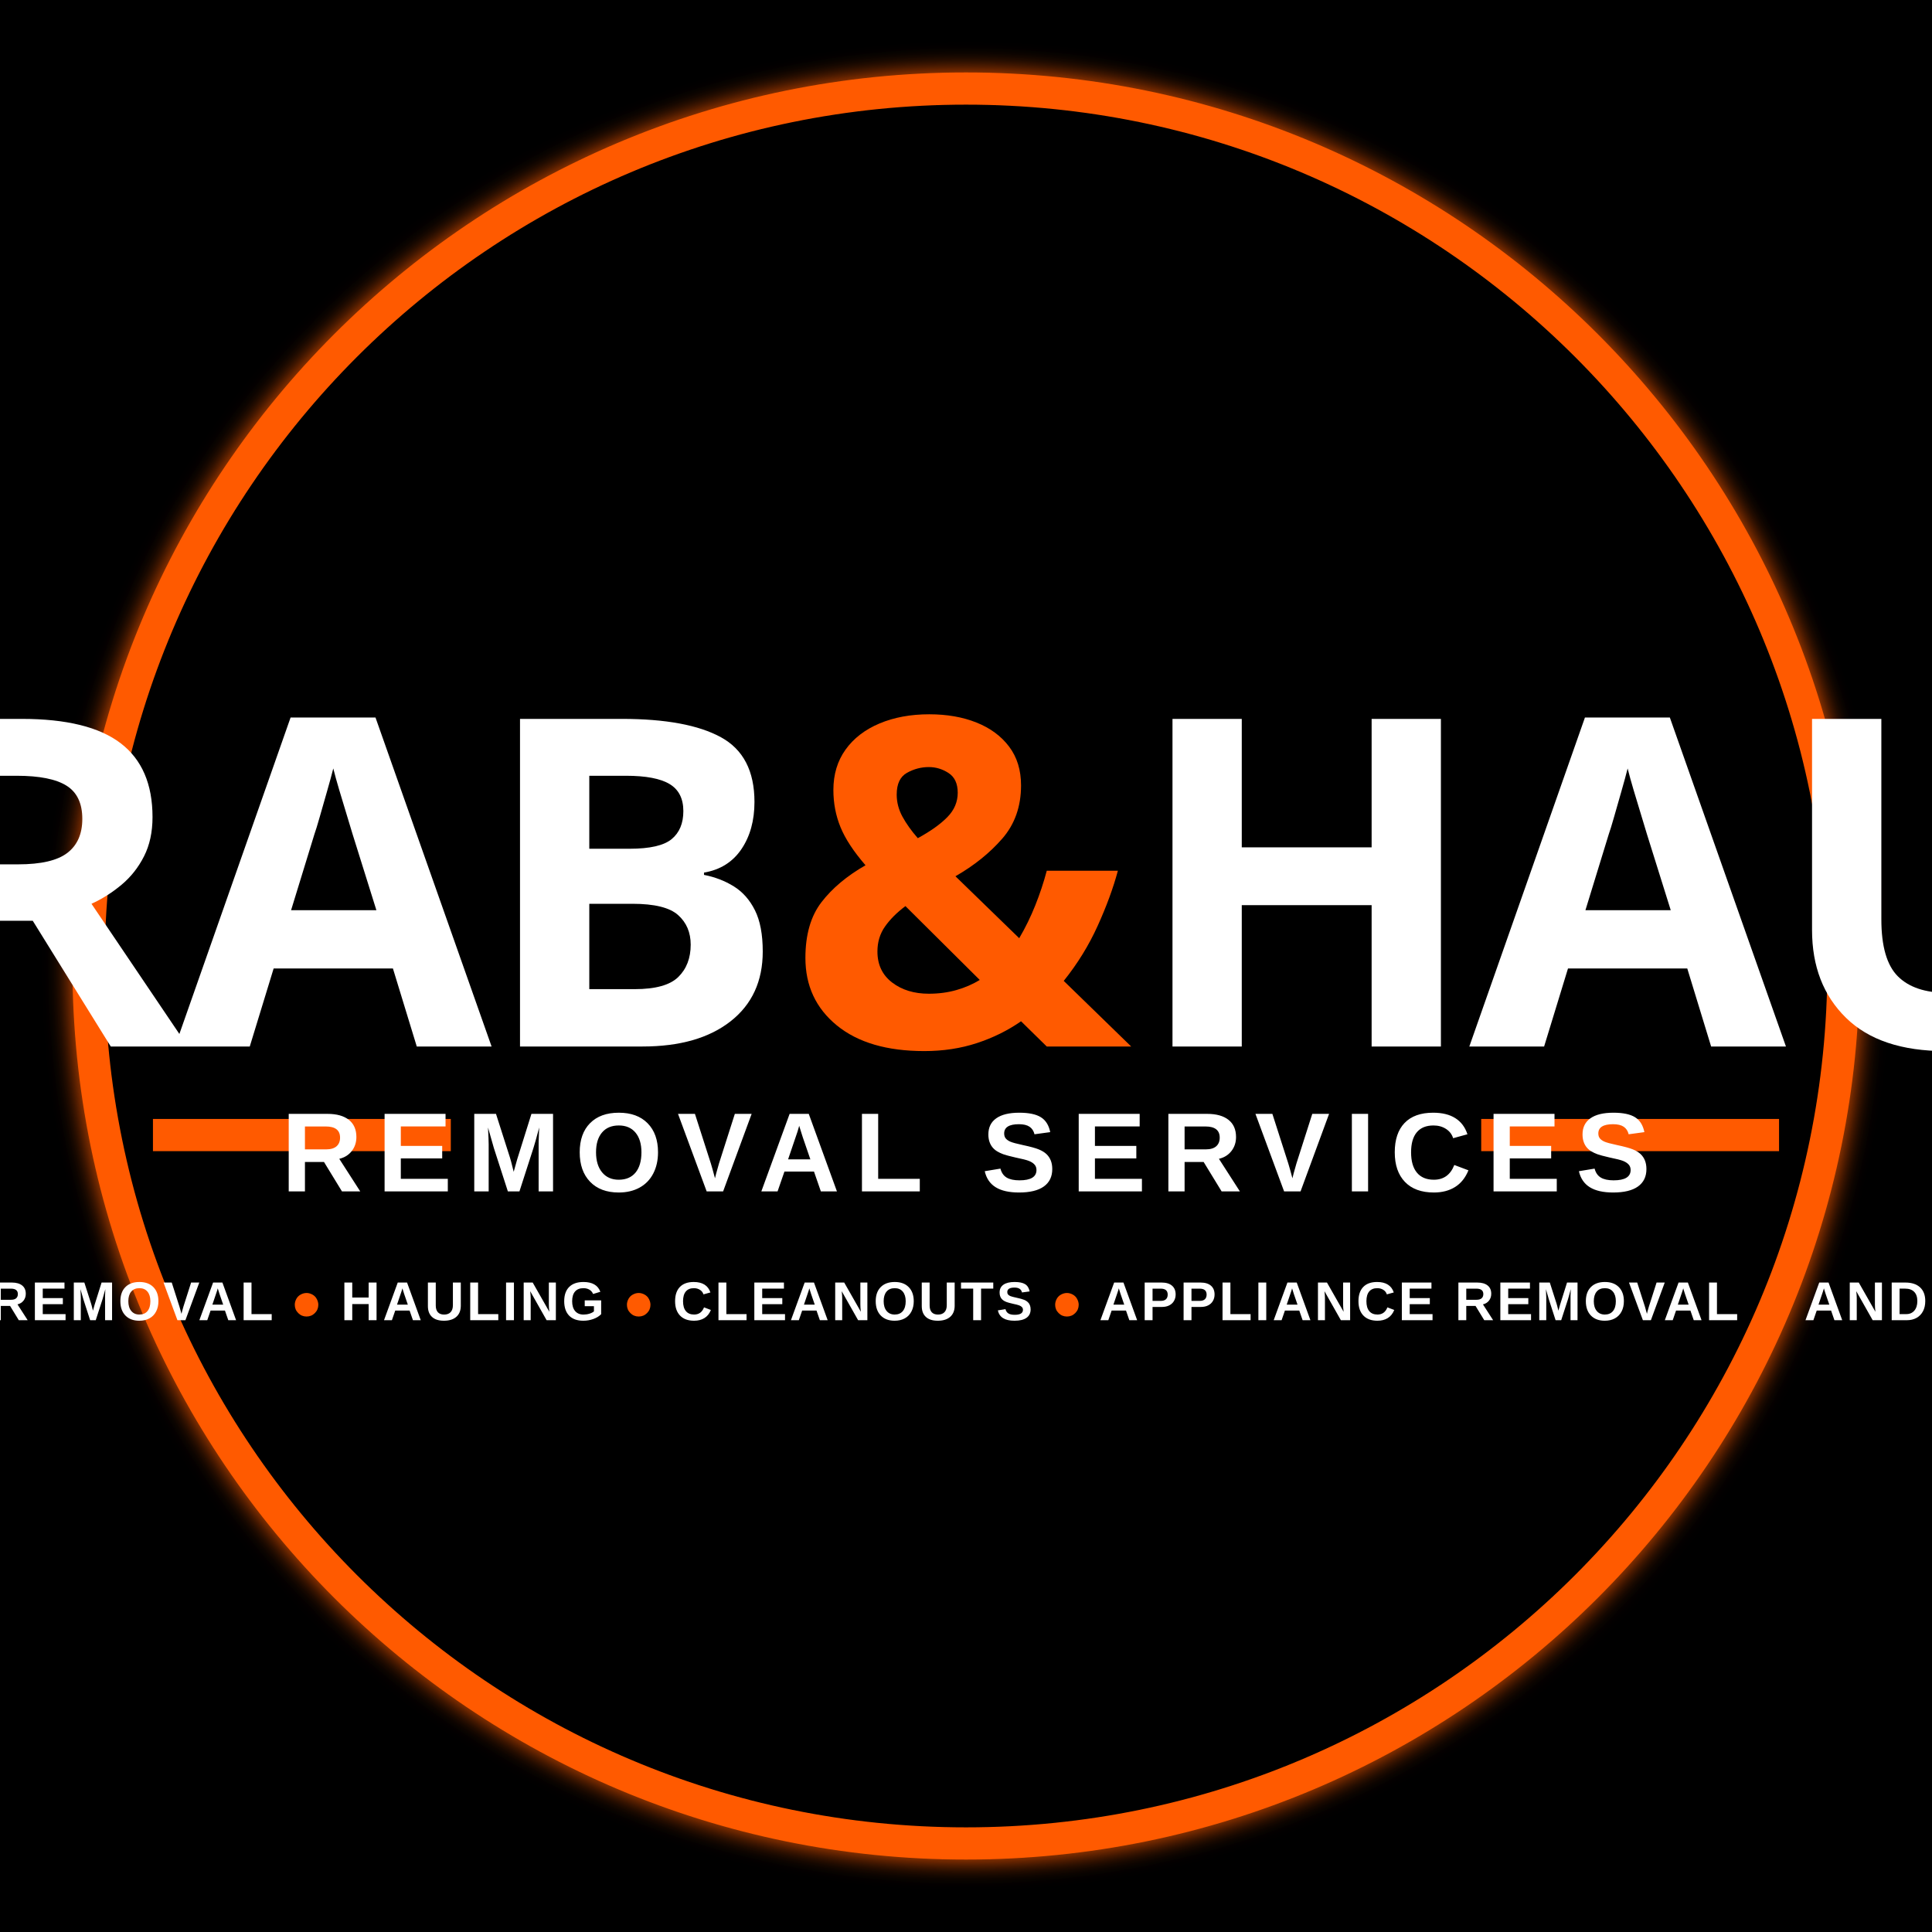
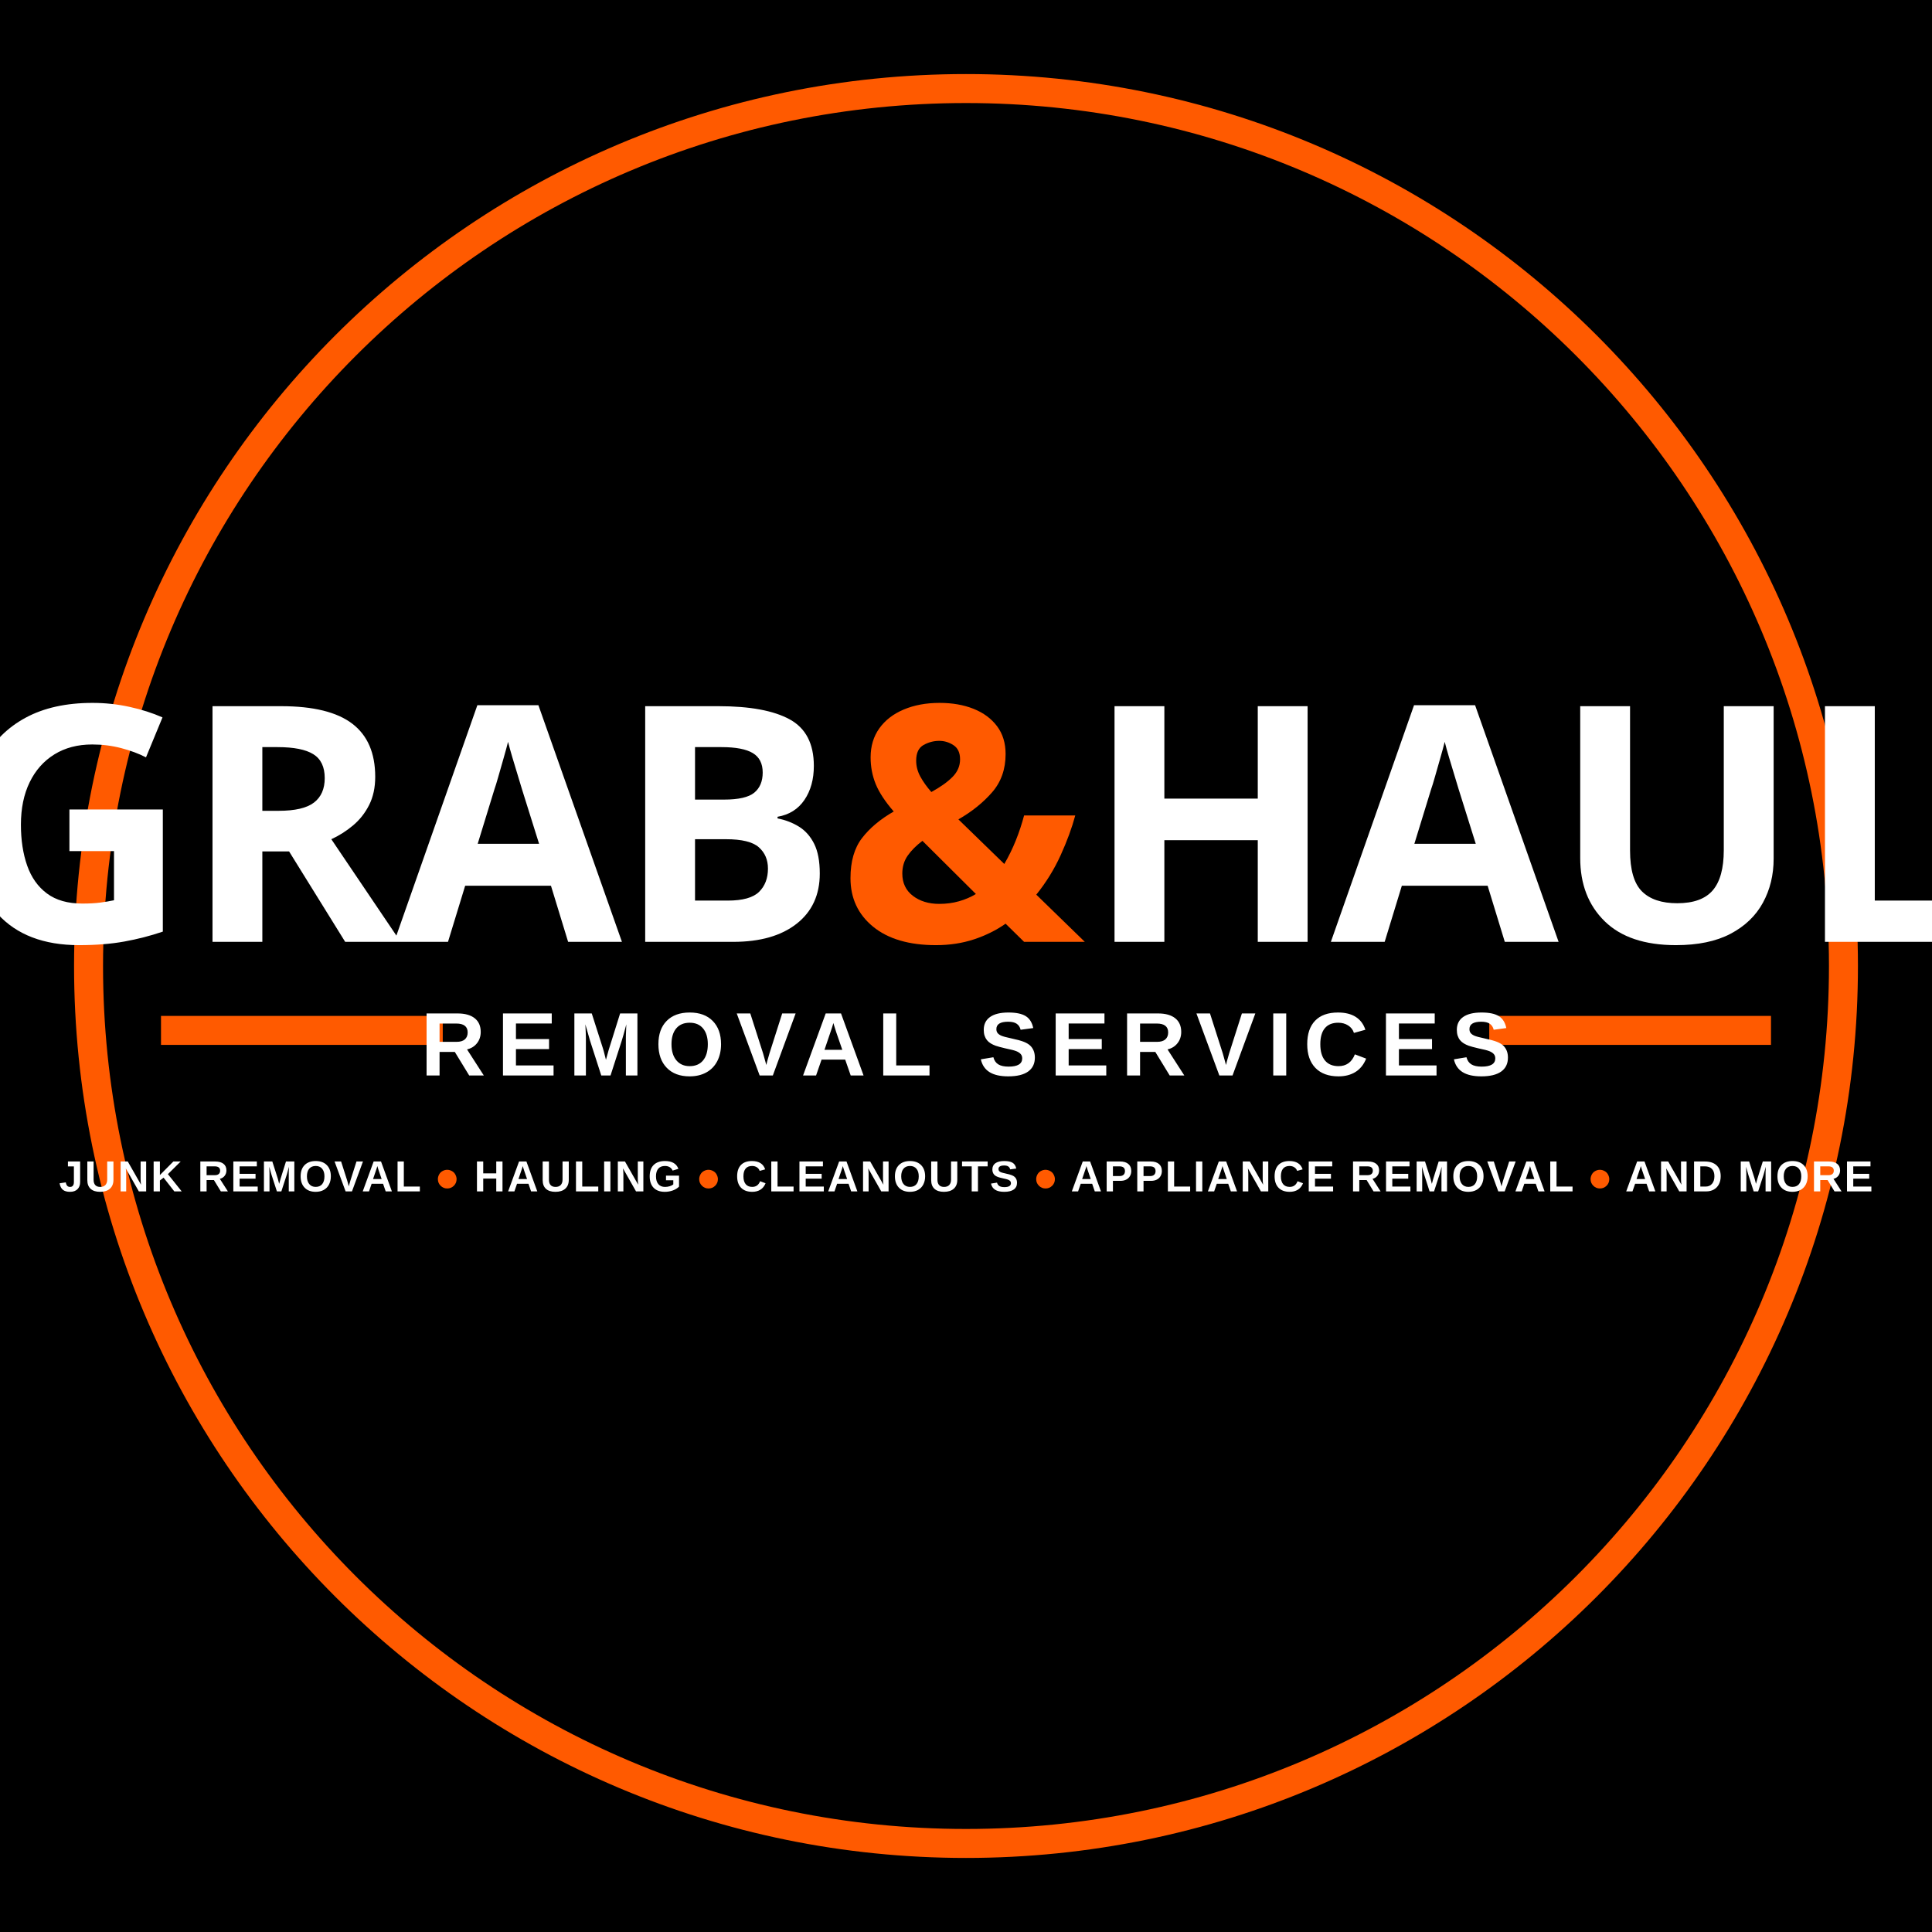
- <svg xmlns="http://www.w3.org/2000/svg" viewBox="0 0 1200 1200">
-   <defs>
-     <filter id="glow" x="-20%" y="-20%" width="140%" height="140%">
-       <feGaussianBlur stdDeviation="8" result="b" />
-       <feMerge>
-         <feMergeNode in="b" />
-         <feMergeNode in="SourceGraphic" />
-       </feMerge>
-     </filter>
-   </defs>
+ <svg xmlns="http://www.w3.org/2000/svg" viewBox="0 0 1200 1200" preserveAspectRatio="xMidYMid meet">
  <rect width="1200" height="1200" fill="#000" />
-   <circle cx="600" cy="600" r="545" fill="#000" stroke="#ff5a00" stroke-width="20" filter="url(#glow)" />
-   <text x="600" y="650" text-anchor="middle" font-family="Impact,Arial Black,sans-serif" font-size="285" font-weight="900" letter-spacing="-8" fill="#fff">GRAB<tspan fill="#ff5a00"> &amp; </tspan>HAUL</text>
-   <line x1="95" y1="705" x2="280" y2="705" stroke="#ff5a00" stroke-width="20" />
-   <line x1="920" y1="705" x2="1105" y2="705" stroke="#ff5a00" stroke-width="20" />
-   <text x="600" y="740" text-anchor="middle" font-family="Arial Narrow,Arial,sans-serif" font-size="70" font-weight="800" letter-spacing="9" fill="#fff">REMOVAL SERVICES</text>
-   <text x="600" y="820" text-anchor="middle" font-family="Arial Narrow,Arial,sans-serif" font-size="34" font-weight="700" letter-spacing="1.5" fill="#fff">JUNK REMOVAL <tspan fill="#ff5a00">●</tspan> HAULING <tspan fill="#ff5a00">●</tspan> CLEANOUTS <tspan fill="#ff5a00">●</tspan> APPLIANCE REMOVAL <tspan fill="#ff5a00">●</tspan> AND MORE</text>
+   <circle cx="600" cy="600" r="545" fill="none" stroke="#ff5a00" stroke-width="18" />
+   <g transform="translate(600 585)">
+     <text x="0" y="0" text-anchor="middle" font-family="Impact,Arial Black,sans-serif" font-size="205" font-weight="900" letter-spacing="-4" fill="#fff">
+     GRAB<tspan fill="#ff5a00"> &amp; </tspan>HAUL
+   </text>
+     <line x1="-500" y1="55" x2="-325" y2="55" stroke="#ff5a00" stroke-width="18" />
+     <line x1="325" y1="55" x2="500" y2="55" stroke="#ff5a00" stroke-width="18" />
+     <text x="0" y="83" text-anchor="middle" font-family="Arial Narrow,Arial,sans-serif" font-size="56" font-weight="800" letter-spacing="7" fill="#fff">REMOVAL SERVICES</text>
+     <text x="0" y="155" text-anchor="middle" font-family="Arial Narrow,Arial,sans-serif" font-size="27" font-weight="700" letter-spacing="1" fill="#fff">JUNK REMOVAL <tspan fill="#ff5a00">●</tspan> HAULING <tspan fill="#ff5a00">●</tspan> CLEANOUTS <tspan fill="#ff5a00">●</tspan> APPLIANCE REMOVAL <tspan fill="#ff5a00">●</tspan> AND MORE</text>
+   </g>
</svg>
